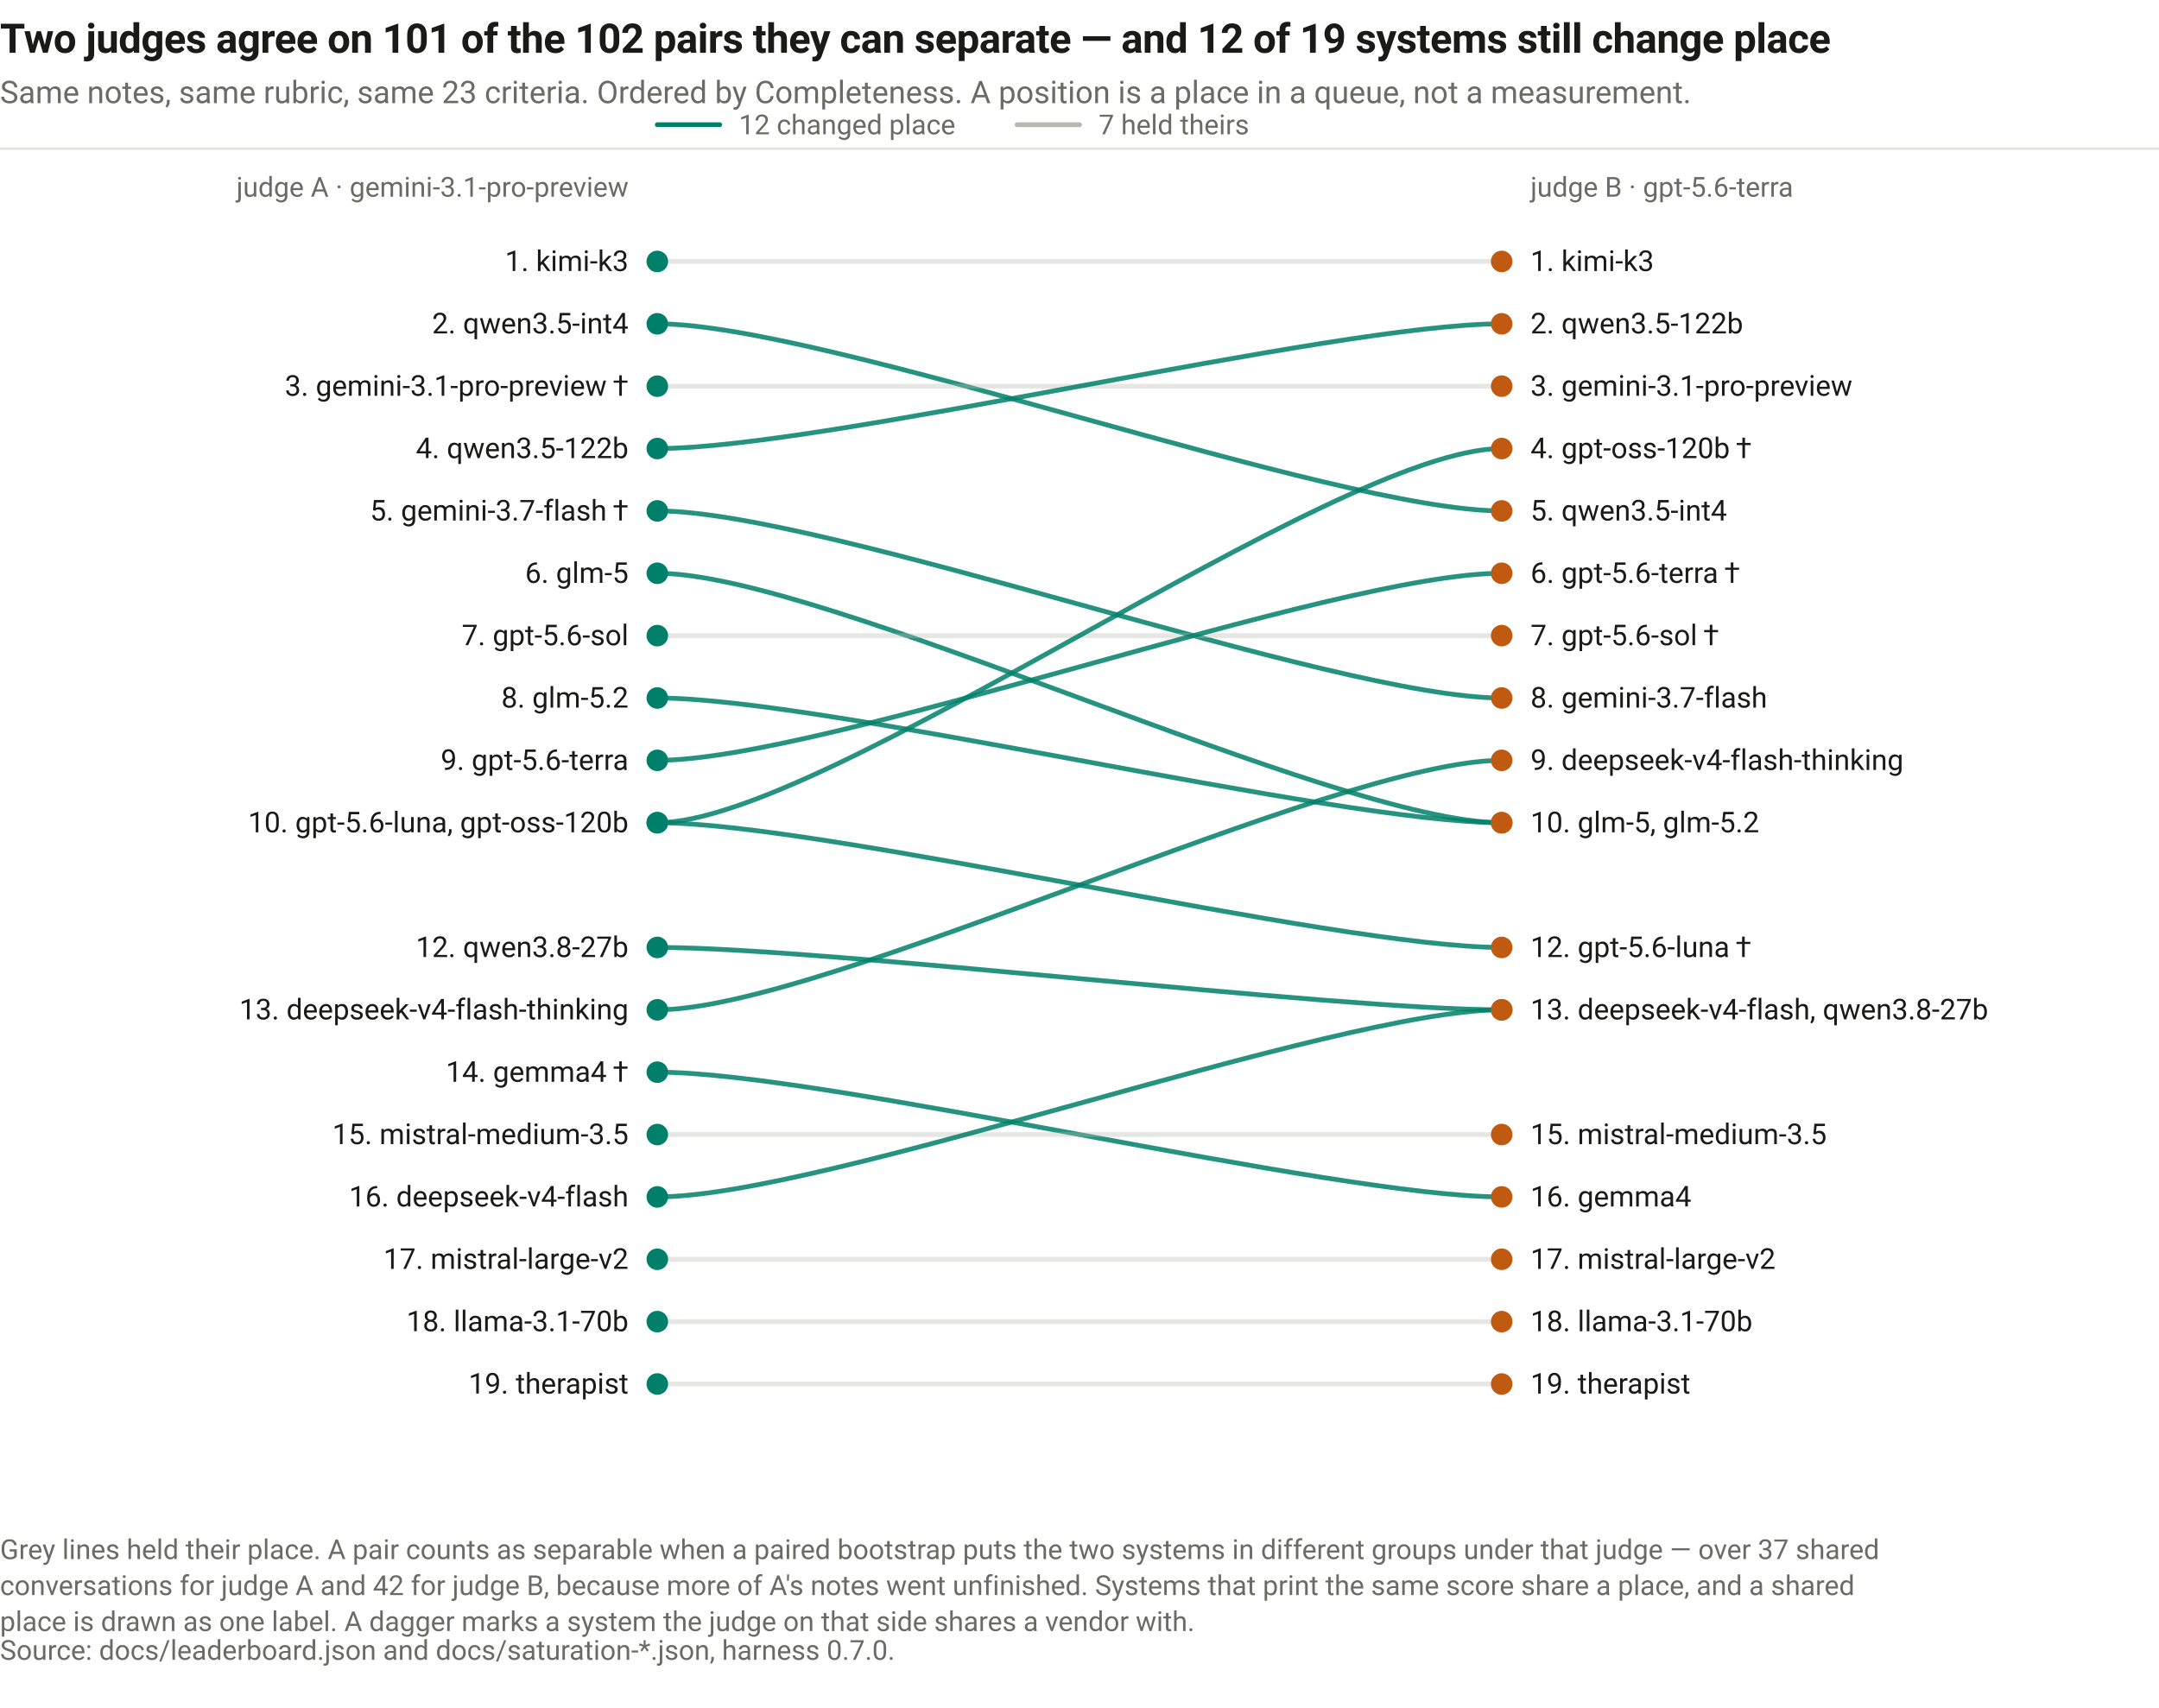
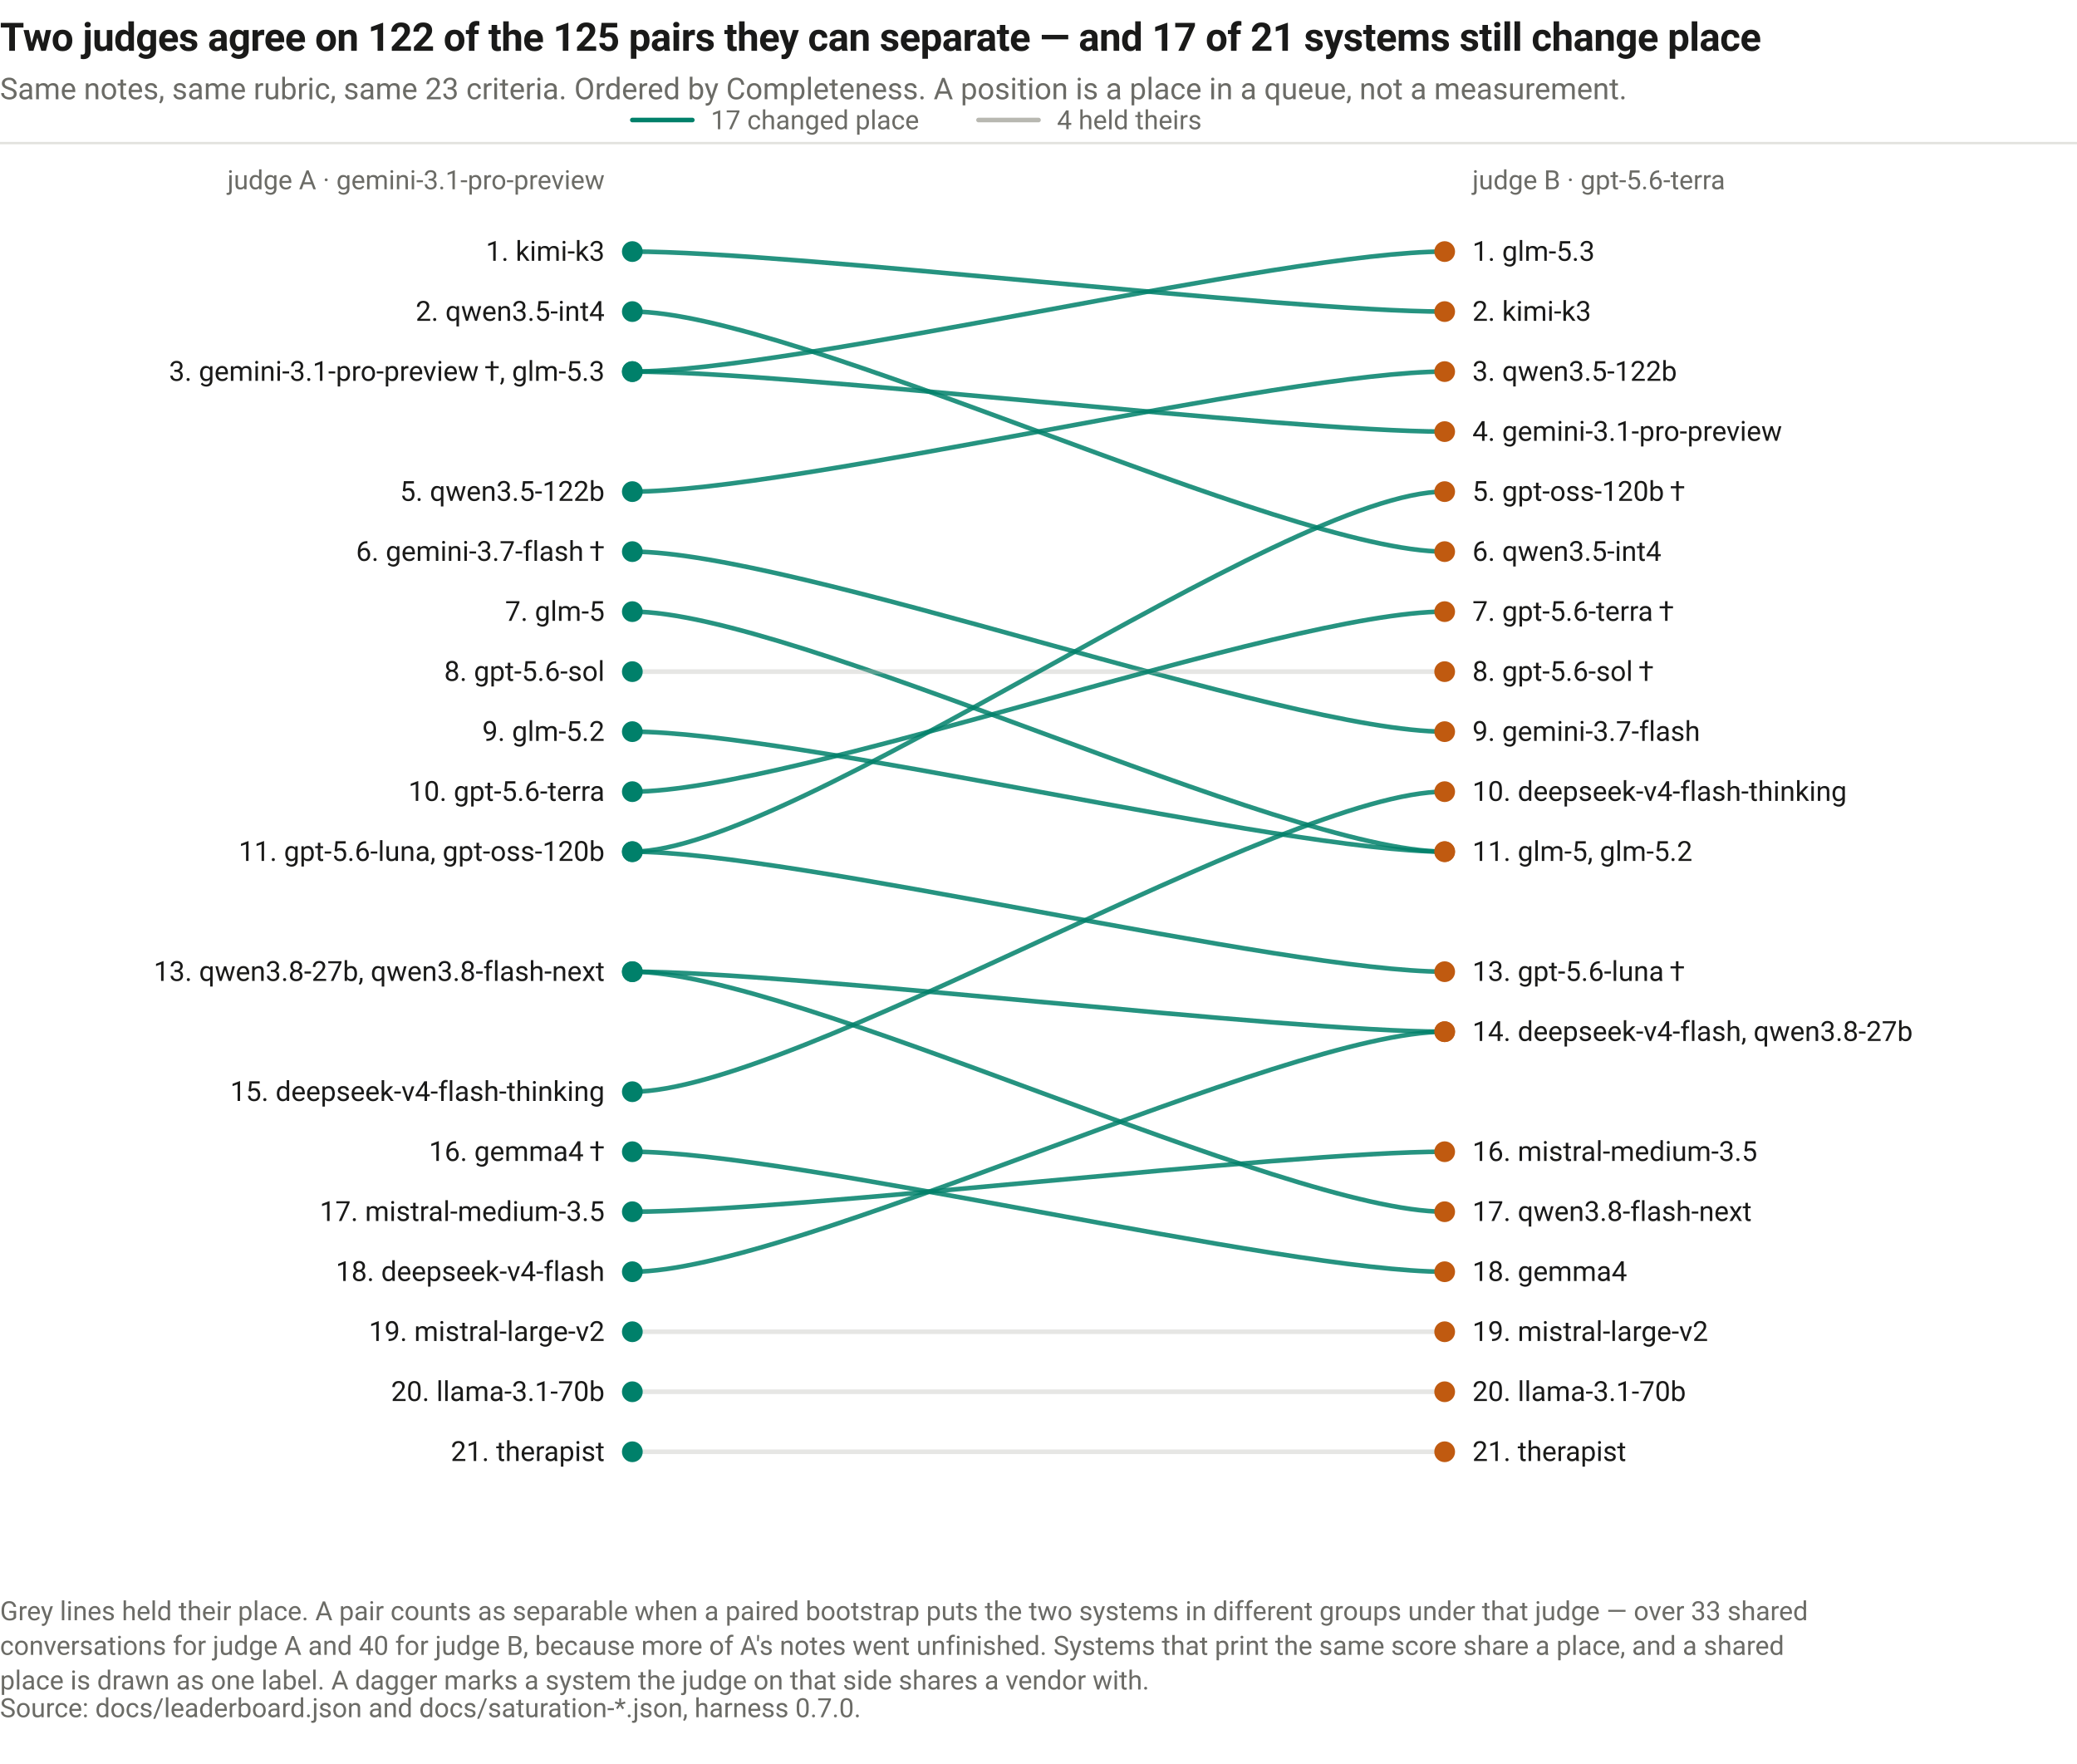
- <svg xmlns="http://www.w3.org/2000/svg" class="fig" width="900" height="712" viewBox="0 0 900 712" role="img" aria-label="12 of 19 systems change place">
+ <svg xmlns="http://www.w3.org/2000/svg" class="fig" width="900" height="764" viewBox="0 0 900 764" role="img" aria-label="17 of 21 systems change place">
  <style>
  .fig { font: 13px/1.4 -apple-system, BlinkMacSystemFont, "Segoe UI", Roboto, sans-serif; }
  .fig text { fill: #1a1a19; }
  .fig .muted { fill: #6b6b66; }
  .fig .rule { stroke: #e2e2dd; stroke-width: 1; }
  .fig .title { font-size: 17px; font-weight: 650; letter-spacing: -.01em; }
  .fig .sub { font-size: 13px; fill: #6b6b66; }
  .fig .note { font-size: 11.5px; fill: #6b6b66; }
  .fig .name { font-size: 12px; }
  .fig .value { font-size: 11.5px; fill: #6b6b66; font-variant-numeric: tabular-nums; }
  .fig .a { stroke: #00806a; }
  .fig .b { stroke: #c05a10; }
  .fig .fill-a { fill: #00806a; }
  .fig .fill-b { fill: #c05a10; }
  .fig .flat { stroke: #b8b8b1; }
  .fig .fill-flat { fill: #b8b8b1; }
  .fig .band { fill: #f0f0eb; }
  /* The ring that keeps overlapping marks apart is the *surface*, so it has to
     flip with the theme. Written as a literal it put a white halo on every dot
     in dark mode. */
  .fig .ring { stroke: #fcfcfb; }
  @media (prefers-color-scheme: dark) {
    .fig text { fill: #e8e8e4; }
    .fig .muted, .fig .sub, .fig .note, .fig .value { fill: #9a9a94; }
    .fig .rule { stroke: #2c2e31; }
    .fig .a { stroke: #22a184; }
    .fig .b { stroke: #c9701f; }
    .fig .fill-a { fill: #22a184; }
    .fig .fill-b { fill: #c9701f; }
    .fig .flat { stroke: #55554f; }
    .fig .fill-flat { fill: #55554f; }
    .fig .band { fill: #26282b; }
    .fig .ring { stroke: #1a1a19; }
  }
</style>
-   <text class="title" x="0" y="22">Two judges agree on 101 of the 102 pairs they can separate — and 12 of 19 systems still change place</text>
+   <text class="title" x="0" y="22">Two judges agree on 122 of the 125 pairs they can separate — and 17 of 21 systems still change place</text>
  <text class="sub" x="0" y="43">Same notes, same rubric, same 23 criteria. Ordered by Completeness. A position is a place in a queue, not a measurement.</text>
  <line class="rule" x1="0" y1="62" x2="900" y2="62" />
  <text class="value" x="262" y="82" text-anchor="end">judge A · gemini-3.1-pro-preview</text>
  <text class="value" x="638" y="82">judge B · gpt-5.6-terra</text>
  <line class="a" x1="274" y1="52" x2="300" y2="52" stroke-width="2" stroke-linecap="round" />
-   <text class="value" x="308" y="56">12 changed place</text>
+   <text class="value" x="308" y="56">17 changed place</text>
  <line class="flat" x1="424" y1="52" x2="450" y2="52" stroke-width="2" stroke-linecap="round" />
-   <text class="value" x="458" y="56">7 held theirs</text>
+   <text class="value" x="458" y="56">4 held theirs</text>
  <g>
-     <path class="flat" d="M 274 109.0 C 344 109.0, 556 109.0, 626 109.0" fill="none" stroke-width="2" stroke-opacity="0.35" stroke-linecap="round" />
+     <path class="a" d="M 274 109.0 C 344 109.0, 556 135.0, 626 135.0" fill="none" stroke-width="2" stroke-opacity="0.85" stroke-linecap="round" />
    <circle cx="274" cy="109.0" r="4.5" class="fill-a" />
+     <circle cx="626" cy="135.0" r="4.5" class="fill-b" />
+   </g>
+   <g>
+     <path class="a" d="M 274 135.0 C 344 135.0, 556 239.0, 626 239.0" fill="none" stroke-width="2" stroke-opacity="0.85" stroke-linecap="round" />
+     <circle cx="274" cy="135.0" r="4.5" class="fill-a" />
+     <circle cx="626" cy="239.0" r="4.5" class="fill-b" />
+   </g>
+   <g>
+     <path class="a" d="M 274 161.0 C 344 161.0, 556 187.0, 626 187.0" fill="none" stroke-width="2" stroke-opacity="0.85" stroke-linecap="round" />
+     <circle cx="274" cy="161.0" r="4.5" class="fill-a" />
+     <circle cx="626" cy="187.0" r="4.5" class="fill-b" />
+   </g>
+   <g>
+     <path class="a" d="M 274 161.0 C 344 161.0, 556 109.0, 626 109.0" fill="none" stroke-width="2" stroke-opacity="0.85" stroke-linecap="round" />
+     <circle cx="274" cy="161.0" r="4.5" class="fill-a" />
    <circle cx="626" cy="109.0" r="4.5" class="fill-b" />
  </g>
  <g>
-     <path class="a" d="M 274 135.0 C 344 135.0, 556 213.0, 626 213.0" fill="none" stroke-width="2" stroke-opacity="0.85" stroke-linecap="round" />
-     <circle cx="274" cy="135.0" r="4.5" class="fill-a" />
+     <path class="a" d="M 274 213.0 C 344 213.0, 556 161.0, 626 161.0" fill="none" stroke-width="2" stroke-opacity="0.85" stroke-linecap="round" />
+     <circle cx="274" cy="213.0" r="4.5" class="fill-a" />
+     <circle cx="626" cy="161.0" r="4.5" class="fill-b" />
+   </g>
+   <g>
+     <path class="a" d="M 274 239.0 C 344 239.0, 556 317.0, 626 317.0" fill="none" stroke-width="2" stroke-opacity="0.85" stroke-linecap="round" />
+     <circle cx="274" cy="239.0" r="4.5" class="fill-a" />
+     <circle cx="626" cy="317.0" r="4.5" class="fill-b" />
+   </g>
+   <g>
+     <path class="a" d="M 274 265.0 C 344 265.0, 556 369.0, 626 369.0" fill="none" stroke-width="2" stroke-opacity="0.85" stroke-linecap="round" />
+     <circle cx="274" cy="265.0" r="4.5" class="fill-a" />
+     <circle cx="626" cy="369.0" r="4.5" class="fill-b" />
+   </g>
+   <g>
+     <path class="flat" d="M 274 291.0 C 344 291.0, 556 291.0, 626 291.0" fill="none" stroke-width="2" stroke-opacity="0.35" stroke-linecap="round" />
+     <circle cx="274" cy="291.0" r="4.5" class="fill-a" />
+     <circle cx="626" cy="291.0" r="4.5" class="fill-b" />
+   </g>
+   <g>
+     <path class="a" d="M 274 317.0 C 344 317.0, 556 369.0, 626 369.0" fill="none" stroke-width="2" stroke-opacity="0.85" stroke-linecap="round" />
+     <circle cx="274" cy="317.0" r="4.5" class="fill-a" />
+     <circle cx="626" cy="369.0" r="4.5" class="fill-b" />
+   </g>
+   <g>
+     <path class="a" d="M 274 343.0 C 344 343.0, 556 265.0, 626 265.0" fill="none" stroke-width="2" stroke-opacity="0.85" stroke-linecap="round" />
+     <circle cx="274" cy="343.0" r="4.5" class="fill-a" />
+     <circle cx="626" cy="265.0" r="4.5" class="fill-b" />
+   </g>
+   <g>
+     <path class="a" d="M 274 369.0 C 344 369.0, 556 421.0, 626 421.0" fill="none" stroke-width="2" stroke-opacity="0.85" stroke-linecap="round" />
+     <circle cx="274" cy="369.0" r="4.5" class="fill-a" />
+     <circle cx="626" cy="421.0" r="4.5" class="fill-b" />
+   </g>
+   <g>
+     <path class="a" d="M 274 369.0 C 344 369.0, 556 213.0, 626 213.0" fill="none" stroke-width="2" stroke-opacity="0.85" stroke-linecap="round" />
+     <circle cx="274" cy="369.0" r="4.5" class="fill-a" />
    <circle cx="626" cy="213.0" r="4.5" class="fill-b" />
  </g>
  <g>
-     <path class="flat" d="M 274 161.0 C 344 161.0, 556 161.0, 626 161.0" fill="none" stroke-width="2" stroke-opacity="0.35" stroke-linecap="round" />
-     <circle cx="274" cy="161.0" r="4.5" class="fill-a" />
-     <circle cx="626" cy="161.0" r="4.5" class="fill-b" />
+     <path class="a" d="M 274 421.0 C 344 421.0, 556 447.0, 626 447.0" fill="none" stroke-width="2" stroke-opacity="0.85" stroke-linecap="round" />
+     <circle cx="274" cy="421.0" r="4.5" class="fill-a" />
+     <circle cx="626" cy="447.0" r="4.5" class="fill-b" />
  </g>
  <g>
-     <path class="a" d="M 274 187.0 C 344 187.0, 556 135.0, 626 135.0" fill="none" stroke-width="2" stroke-opacity="0.85" stroke-linecap="round" />
-     <circle cx="274" cy="187.0" r="4.5" class="fill-a" />
-     <circle cx="626" cy="135.0" r="4.5" class="fill-b" />
+     <path class="a" d="M 274 421.0 C 344 421.0, 556 525.0, 626 525.0" fill="none" stroke-width="2" stroke-opacity="0.85" stroke-linecap="round" />
+     <circle cx="274" cy="421.0" r="4.5" class="fill-a" />
+     <circle cx="626" cy="525.0" r="4.5" class="fill-b" />
  </g>
  <g>
-     <path class="a" d="M 274 213.0 C 344 213.0, 556 291.0, 626 291.0" fill="none" stroke-width="2" stroke-opacity="0.85" stroke-linecap="round" />
-     <circle cx="274" cy="213.0" r="4.5" class="fill-a" />
-     <circle cx="626" cy="291.0" r="4.5" class="fill-b" />
-   </g>
-   <g>
-     <path class="a" d="M 274 239.0 C 344 239.0, 556 343.0, 626 343.0" fill="none" stroke-width="2" stroke-opacity="0.85" stroke-linecap="round" />
-     <circle cx="274" cy="239.0" r="4.5" class="fill-a" />
+     <path class="a" d="M 274 473.0 C 344 473.0, 556 343.0, 626 343.0" fill="none" stroke-width="2" stroke-opacity="0.85" stroke-linecap="round" />
+     <circle cx="274" cy="473.0" r="4.5" class="fill-a" />
    <circle cx="626" cy="343.0" r="4.5" class="fill-b" />
  </g>
  <g>
-     <path class="flat" d="M 274 265.0 C 344 265.0, 556 265.0, 626 265.0" fill="none" stroke-width="2" stroke-opacity="0.35" stroke-linecap="round" />
-     <circle cx="274" cy="265.0" r="4.5" class="fill-a" />
-     <circle cx="626" cy="265.0" r="4.5" class="fill-b" />
+     <path class="a" d="M 274 499.0 C 344 499.0, 556 551.0, 626 551.0" fill="none" stroke-width="2" stroke-opacity="0.85" stroke-linecap="round" />
+     <circle cx="274" cy="499.0" r="4.5" class="fill-a" />
+     <circle cx="626" cy="551.0" r="4.5" class="fill-b" />
  </g>
  <g>
-     <path class="a" d="M 274 291.0 C 344 291.0, 556 343.0, 626 343.0" fill="none" stroke-width="2" stroke-opacity="0.85" stroke-linecap="round" />
-     <circle cx="274" cy="291.0" r="4.5" class="fill-a" />
-     <circle cx="626" cy="343.0" r="4.5" class="fill-b" />
-   </g>
-   <g>
-     <path class="a" d="M 274 317.0 C 344 317.0, 556 239.0, 626 239.0" fill="none" stroke-width="2" stroke-opacity="0.85" stroke-linecap="round" />
-     <circle cx="274" cy="317.0" r="4.5" class="fill-a" />
-     <circle cx="626" cy="239.0" r="4.5" class="fill-b" />
-   </g>
-   <g>
-     <path class="a" d="M 274 343.0 C 344 343.0, 556 395.0, 626 395.0" fill="none" stroke-width="2" stroke-opacity="0.85" stroke-linecap="round" />
-     <circle cx="274" cy="343.0" r="4.5" class="fill-a" />
-     <circle cx="626" cy="395.0" r="4.5" class="fill-b" />
-   </g>
-   <g>
-     <path class="a" d="M 274 343.0 C 344 343.0, 556 187.0, 626 187.0" fill="none" stroke-width="2" stroke-opacity="0.85" stroke-linecap="round" />
-     <circle cx="274" cy="343.0" r="4.5" class="fill-a" />
-     <circle cx="626" cy="187.0" r="4.5" class="fill-b" />
-   </g>
-   <g>
-     <path class="a" d="M 274 395.0 C 344 395.0, 556 421.0, 626 421.0" fill="none" stroke-width="2" stroke-opacity="0.85" stroke-linecap="round" />
-     <circle cx="274" cy="395.0" r="4.5" class="fill-a" />
-     <circle cx="626" cy="421.0" r="4.5" class="fill-b" />
-   </g>
-   <g>
-     <path class="a" d="M 274 421.0 C 344 421.0, 556 317.0, 626 317.0" fill="none" stroke-width="2" stroke-opacity="0.85" stroke-linecap="round" />
-     <circle cx="274" cy="421.0" r="4.5" class="fill-a" />
-     <circle cx="626" cy="317.0" r="4.5" class="fill-b" />
-   </g>
-   <g>
-     <path class="a" d="M 274 447.0 C 344 447.0, 556 499.0, 626 499.0" fill="none" stroke-width="2" stroke-opacity="0.85" stroke-linecap="round" />
-     <circle cx="274" cy="447.0" r="4.5" class="fill-a" />
+     <path class="a" d="M 274 525.0 C 344 525.0, 556 499.0, 626 499.0" fill="none" stroke-width="2" stroke-opacity="0.85" stroke-linecap="round" />
+     <circle cx="274" cy="525.0" r="4.5" class="fill-a" />
    <circle cx="626" cy="499.0" r="4.5" class="fill-b" />
  </g>
  <g>
-     <path class="flat" d="M 274 473.0 C 344 473.0, 556 473.0, 626 473.0" fill="none" stroke-width="2" stroke-opacity="0.35" stroke-linecap="round" />
-     <circle cx="274" cy="473.0" r="4.5" class="fill-a" />
-     <circle cx="626" cy="473.0" r="4.5" class="fill-b" />
-   </g>
-   <g>
-     <path class="a" d="M 274 499.0 C 344 499.0, 556 421.0, 626 421.0" fill="none" stroke-width="2" stroke-opacity="0.85" stroke-linecap="round" />
-     <circle cx="274" cy="499.0" r="4.5" class="fill-a" />
-     <circle cx="626" cy="421.0" r="4.5" class="fill-b" />
-   </g>
-   <g>
-     <path class="flat" d="M 274 525.0 C 344 525.0, 556 525.0, 626 525.0" fill="none" stroke-width="2" stroke-opacity="0.35" stroke-linecap="round" />
-     <circle cx="274" cy="525.0" r="4.5" class="fill-a" />
-     <circle cx="626" cy="525.0" r="4.5" class="fill-b" />
-   </g>
-   <g>
-     <path class="flat" d="M 274 551.0 C 344 551.0, 556 551.0, 626 551.0" fill="none" stroke-width="2" stroke-opacity="0.35" stroke-linecap="round" />
+     <path class="a" d="M 274 551.0 C 344 551.0, 556 447.0, 626 447.0" fill="none" stroke-width="2" stroke-opacity="0.85" stroke-linecap="round" />
    <circle cx="274" cy="551.0" r="4.5" class="fill-a" />
-     <circle cx="626" cy="551.0" r="4.5" class="fill-b" />
+     <circle cx="626" cy="447.0" r="4.5" class="fill-b" />
  </g>
  <g>
    <path class="flat" d="M 274 577.0 C 344 577.0, 556 577.0, 626 577.0" fill="none" stroke-width="2" stroke-opacity="0.35" stroke-linecap="round" />
    <circle cx="274" cy="577.0" r="4.5" class="fill-a" />
    <circle cx="626" cy="577.0" r="4.5" class="fill-b" />
  </g>
+   <g>
+     <path class="flat" d="M 274 603.0 C 344 603.0, 556 603.0, 626 603.0" fill="none" stroke-width="2" stroke-opacity="0.35" stroke-linecap="round" />
+     <circle cx="274" cy="603.0" r="4.5" class="fill-a" />
+     <circle cx="626" cy="603.0" r="4.5" class="fill-b" />
+   </g>
+   <g>
+     <path class="flat" d="M 274 629.0 C 344 629.0, 556 629.0, 626 629.0" fill="none" stroke-width="2" stroke-opacity="0.35" stroke-linecap="round" />
+     <circle cx="274" cy="629.0" r="4.5" class="fill-a" />
+     <circle cx="626" cy="629.0" r="4.5" class="fill-b" />
+   </g>
  <text class="name" x="262" y="113.0" text-anchor="end">1. kimi-k3</text>
  <text class="name" x="262" y="139.0" text-anchor="end">2. qwen3.5-int4</text>
-   <text class="name" x="262" y="165.0" text-anchor="end">3. gemini-3.1-pro-preview †</text>
-   <text class="name" x="262" y="191.0" text-anchor="end">4. qwen3.5-122b</text>
-   <text class="name" x="262" y="217.0" text-anchor="end">5. gemini-3.7-flash †</text>
-   <text class="name" x="262" y="243.0" text-anchor="end">6. glm-5</text>
-   <text class="name" x="262" y="269.0" text-anchor="end">7. gpt-5.6-sol</text>
-   <text class="name" x="262" y="295.0" text-anchor="end">8. glm-5.2</text>
-   <text class="name" x="262" y="321.0" text-anchor="end">9. gpt-5.6-terra</text>
-   <text class="name" x="262" y="347.0" text-anchor="end">10. gpt-5.6-luna, gpt-oss-120b</text>
-   <text class="name" x="262" y="399.0" text-anchor="end">12. qwen3.8-27b</text>
-   <text class="name" x="262" y="425.0" text-anchor="end">13. deepseek-v4-flash-thinking</text>
-   <text class="name" x="262" y="451.0" text-anchor="end">14. gemma4 †</text>
-   <text class="name" x="262" y="477.0" text-anchor="end">15. mistral-medium-3.5</text>
-   <text class="name" x="262" y="503.0" text-anchor="end">16. deepseek-v4-flash</text>
-   <text class="name" x="262" y="529.0" text-anchor="end">17. mistral-large-v2</text>
-   <text class="name" x="262" y="555.0" text-anchor="end">18. llama-3.1-70b</text>
-   <text class="name" x="262" y="581.0" text-anchor="end">19. therapist</text>
-   <text class="name" x="638" y="113.0">1. kimi-k3</text>
-   <text class="name" x="638" y="139.0">2. qwen3.5-122b</text>
-   <text class="name" x="638" y="165.0">3. gemini-3.1-pro-preview</text>
-   <text class="name" x="638" y="191.0">4. gpt-oss-120b †</text>
-   <text class="name" x="638" y="217.0">5. qwen3.5-int4</text>
-   <text class="name" x="638" y="243.0">6. gpt-5.6-terra †</text>
-   <text class="name" x="638" y="269.0">7. gpt-5.6-sol †</text>
-   <text class="name" x="638" y="295.0">8. gemini-3.7-flash</text>
-   <text class="name" x="638" y="321.0">9. deepseek-v4-flash-thinking</text>
-   <text class="name" x="638" y="347.0">10. glm-5, glm-5.2</text>
-   <text class="name" x="638" y="399.0">12. gpt-5.6-luna †</text>
-   <text class="name" x="638" y="425.0">13. deepseek-v4-flash, qwen3.8-27b</text>
-   <text class="name" x="638" y="477.0">15. mistral-medium-3.5</text>
-   <text class="name" x="638" y="503.0">16. gemma4</text>
-   <text class="name" x="638" y="529.0">17. mistral-large-v2</text>
-   <text class="name" x="638" y="555.0">18. llama-3.1-70b</text>
-   <text class="name" x="638" y="581.0">19. therapist</text>
-   <text class="note" x="0" y="650">Grey lines held their place. A pair counts as separable when a paired bootstrap puts the two systems in different groups under that judge — over 37 shared</text>
-   <text class="note" x="0" y="665">conversations for judge A and 42 for judge B, because more of A's notes went unfinished. Systems that print the same score share a place, and a shared</text>
-   <text class="note" x="0" y="680">place is drawn as one label. A dagger marks a system the judge on that side shares a vendor with.</text>
-   <text class="note" x="0" y="692">Source: docs/leaderboard.json and docs/saturation-*.json, harness 0.7.0.</text>
+   <text class="name" x="262" y="165.0" text-anchor="end">3. gemini-3.1-pro-preview †, glm-5.3</text>
+   <text class="name" x="262" y="217.0" text-anchor="end">5. qwen3.5-122b</text>
+   <text class="name" x="262" y="243.0" text-anchor="end">6. gemini-3.7-flash †</text>
+   <text class="name" x="262" y="269.0" text-anchor="end">7. glm-5</text>
+   <text class="name" x="262" y="295.0" text-anchor="end">8. gpt-5.6-sol</text>
+   <text class="name" x="262" y="321.0" text-anchor="end">9. glm-5.2</text>
+   <text class="name" x="262" y="347.0" text-anchor="end">10. gpt-5.6-terra</text>
+   <text class="name" x="262" y="373.0" text-anchor="end">11. gpt-5.6-luna, gpt-oss-120b</text>
+   <text class="name" x="262" y="425.0" text-anchor="end">13. qwen3.8-27b, qwen3.8-flash-next</text>
+   <text class="name" x="262" y="477.0" text-anchor="end">15. deepseek-v4-flash-thinking</text>
+   <text class="name" x="262" y="503.0" text-anchor="end">16. gemma4 †</text>
+   <text class="name" x="262" y="529.0" text-anchor="end">17. mistral-medium-3.5</text>
+   <text class="name" x="262" y="555.0" text-anchor="end">18. deepseek-v4-flash</text>
+   <text class="name" x="262" y="581.0" text-anchor="end">19. mistral-large-v2</text>
+   <text class="name" x="262" y="607.0" text-anchor="end">20. llama-3.1-70b</text>
+   <text class="name" x="262" y="633.0" text-anchor="end">21. therapist</text>
+   <text class="name" x="638" y="113.0">1. glm-5.3</text>
+   <text class="name" x="638" y="139.0">2. kimi-k3</text>
+   <text class="name" x="638" y="165.0">3. qwen3.5-122b</text>
+   <text class="name" x="638" y="191.0">4. gemini-3.1-pro-preview</text>
+   <text class="name" x="638" y="217.0">5. gpt-oss-120b †</text>
+   <text class="name" x="638" y="243.0">6. qwen3.5-int4</text>
+   <text class="name" x="638" y="269.0">7. gpt-5.6-terra †</text>
+   <text class="name" x="638" y="295.0">8. gpt-5.6-sol †</text>
+   <text class="name" x="638" y="321.0">9. gemini-3.7-flash</text>
+   <text class="name" x="638" y="347.0">10. deepseek-v4-flash-thinking</text>
+   <text class="name" x="638" y="373.0">11. glm-5, glm-5.2</text>
+   <text class="name" x="638" y="425.0">13. gpt-5.6-luna †</text>
+   <text class="name" x="638" y="451.0">14. deepseek-v4-flash, qwen3.8-27b</text>
+   <text class="name" x="638" y="503.0">16. mistral-medium-3.5</text>
+   <text class="name" x="638" y="529.0">17. qwen3.8-flash-next</text>
+   <text class="name" x="638" y="555.0">18. gemma4</text>
+   <text class="name" x="638" y="581.0">19. mistral-large-v2</text>
+   <text class="name" x="638" y="607.0">20. llama-3.1-70b</text>
+   <text class="name" x="638" y="633.0">21. therapist</text>
+   <text class="note" x="0" y="702">Grey lines held their place. A pair counts as separable when a paired bootstrap puts the two systems in different groups under that judge — over 33 shared</text>
+   <text class="note" x="0" y="717">conversations for judge A and 40 for judge B, because more of A's notes went unfinished. Systems that print the same score share a place, and a shared</text>
+   <text class="note" x="0" y="732">place is drawn as one label. A dagger marks a system the judge on that side shares a vendor with.</text>
+   <text class="note" x="0" y="744">Source: docs/leaderboard.json and docs/saturation-*.json, harness 0.7.0.</text>
</svg>
